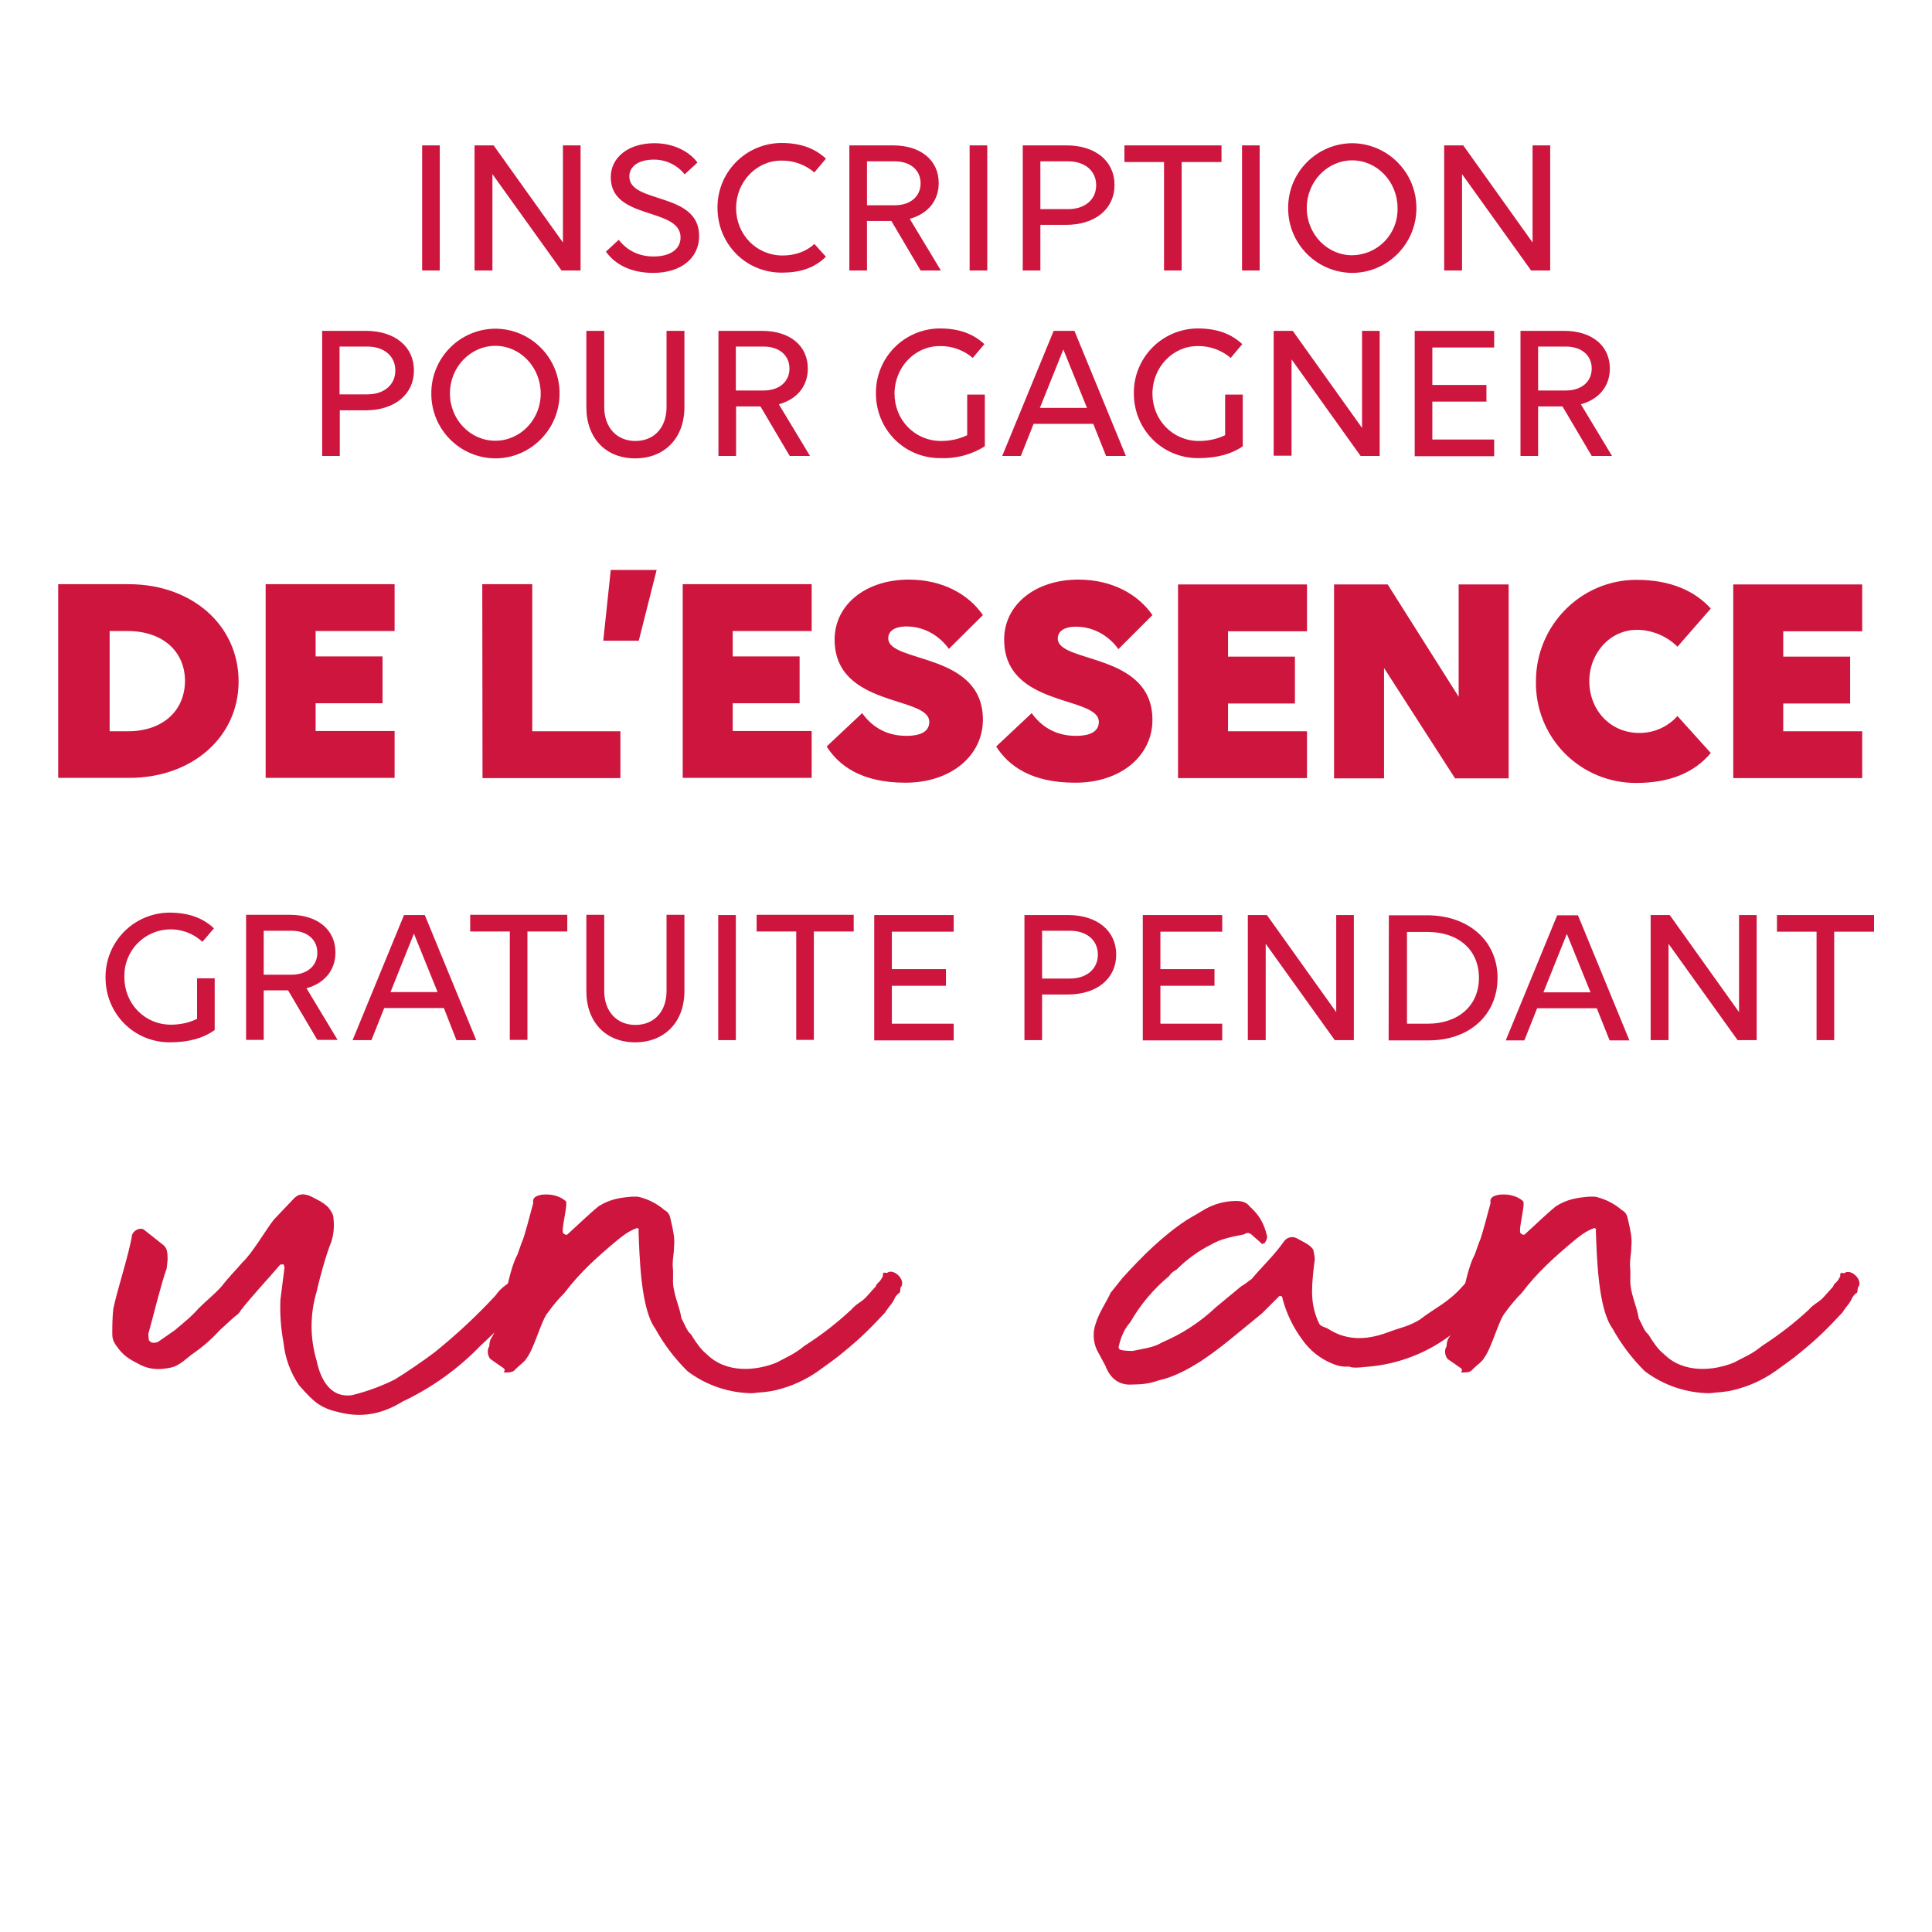
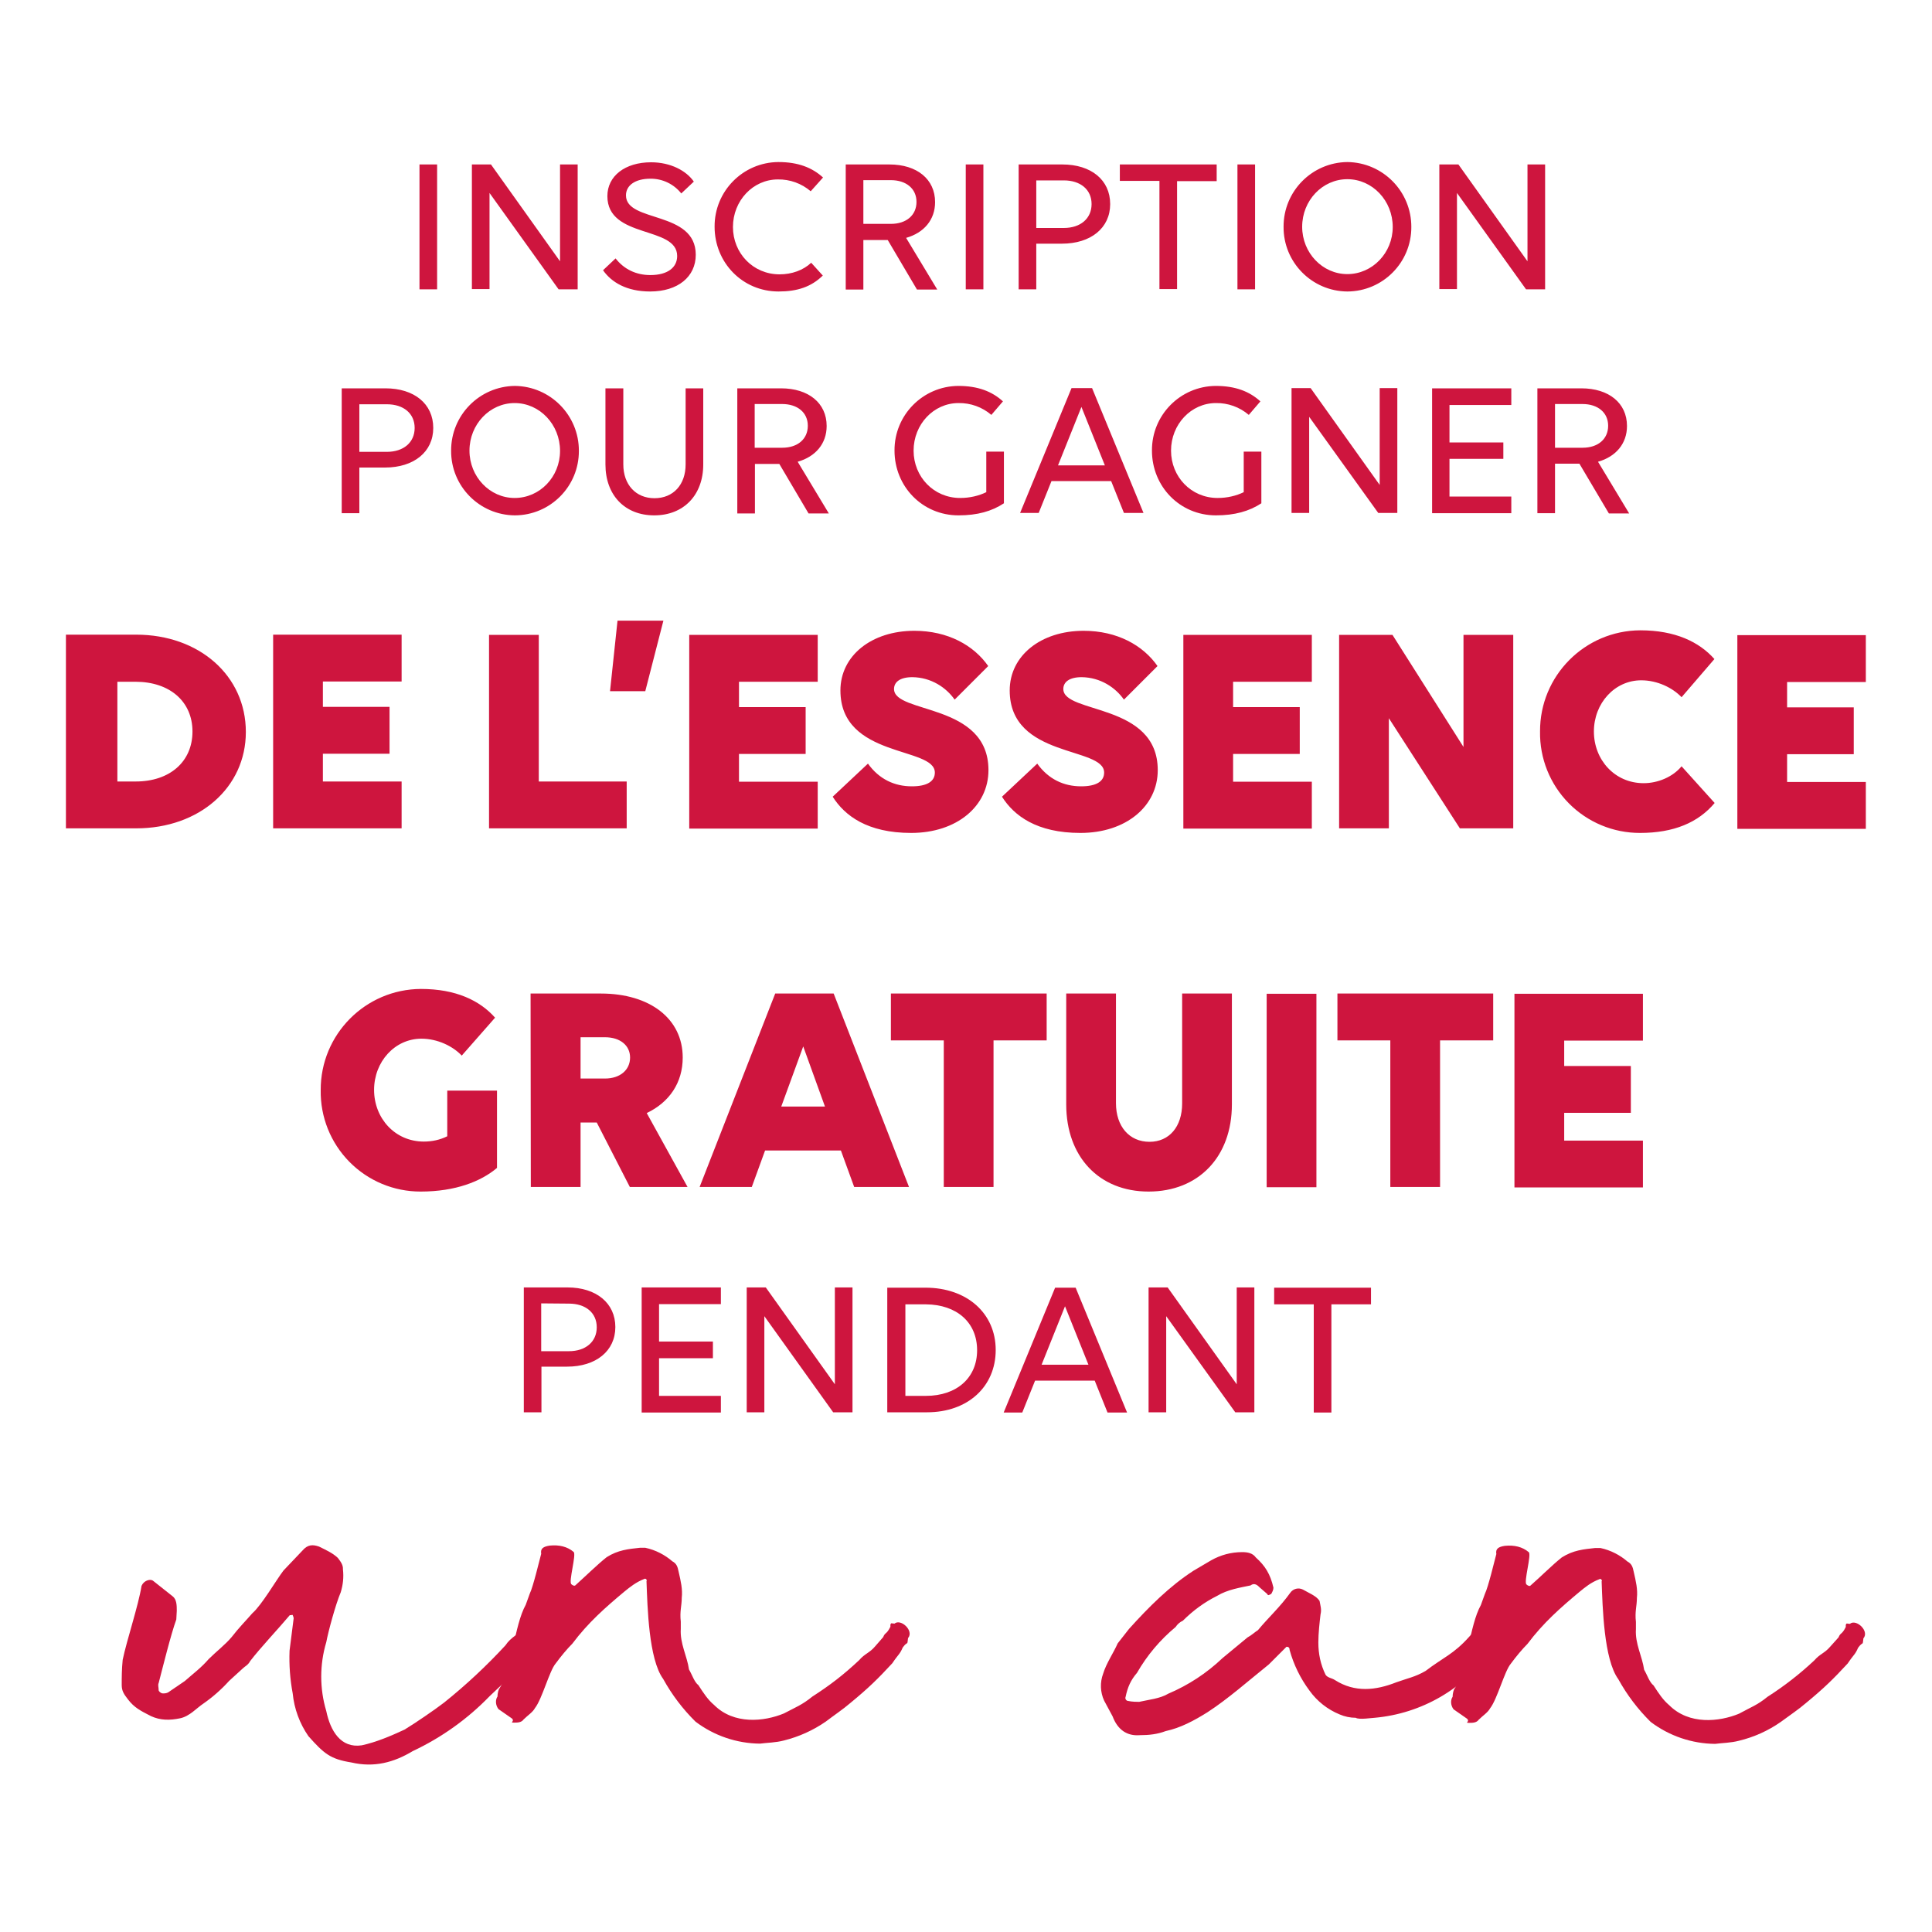
<svg xmlns="http://www.w3.org/2000/svg" width="80" height="80" viewBox="0 0 80 80">
-   <g fill="#CE153E">
-     <g>
-       <path d="M17.48 6.02h.73v5.18h-.73V6.02zM20.39 7.21v3.99h-.74V6.02h.79l2.87 4.02V6.02h.73v5.18h-.79l-2.86-3.99zM28.35 7.22a1.61 1.61 0 0 0-1.28-.61c-.62 0-1.01.27-1.01.7 0 1.14 2.89.62 2.89 2.46 0 .91-.74 1.53-1.9 1.53-.97 0-1.6-.38-1.96-.88l.53-.49c.35.45.85.69 1.44.69.71 0 1.12-.31 1.12-.79 0-1.26-2.89-.7-2.89-2.49 0-.83.74-1.41 1.81-1.41.81 0 1.46.36 1.78.8l-.53.49zM33.72 7.14a2.05 2.05 0 0 0-1.37-.49c-1.03 0-1.87.88-1.87 1.97 0 1.08.83 1.96 1.93 1.96.51 0 .99-.17 1.31-.48l.48.53c-.48.47-1.07.66-1.83.66-1.5 0-2.66-1.2-2.66-2.68a2.66 2.66 0 0 1 2.64-2.69c.82 0 1.4.23 1.85.65l-.48.57zM35.17 6.02h1.81c1.14 0 1.89.61 1.89 1.56 0 .74-.46 1.28-1.2 1.48l1.29 2.14h-.84l-1.21-2.05H35.9v2.05h-.73V6.02zm.73.66V8.5h1.15c.64 0 1.07-.36 1.07-.91s-.43-.91-1.07-.91H35.9zM40.15 6.02h.73v5.18h-.73V6.02zM42.35 6.02h1.81c1.2 0 1.99.65 1.99 1.64 0 .99-.8 1.65-2 1.65h-1.07v1.89h-.73V6.02zm.73.66v1.98h1.15c.7 0 1.16-.4 1.16-.99s-.46-.99-1.16-.99h-1.15zM48.93 6.71v4.49h-.73V6.71h-1.64v-.69h4.02v.69h-1.65zM51.43 6.02h.73v5.18h-.73V6.02zM58.65 8.62c0 1.48-1.2 2.68-2.66 2.68a2.67 2.67 0 0 1-2.65-2.68 2.67 2.67 0 0 1 2.65-2.69 2.68 2.68 0 0 1 2.66 2.69zm-.78 0c0-1.09-.84-1.98-1.88-1.98-1.03 0-1.88.88-1.88 1.97 0 1.08.84 1.96 1.88 1.96a1.9 1.9 0 0 0 1.88-1.95zM60.54 7.21v3.99h-.74V6.02h.79l2.87 4.02V6.02h.73v5.18h-.79l-2.86-3.99zM13.34 13.7h1.81c1.2 0 1.99.65 1.99 1.64 0 .99-.8 1.65-2 1.65h-1.07v1.89h-.73V13.7zm.72.65v1.98h1.15c.7 0 1.16-.4 1.16-.99s-.46-.99-1.16-.99h-1.15zM23.17 16.3c0 1.48-1.2 2.68-2.66 2.68a2.67 2.67 0 0 1-2.65-2.68 2.67 2.67 0 0 1 2.65-2.69 2.67 2.67 0 0 1 2.66 2.69zm-.78 0c0-1.09-.84-1.98-1.88-1.98-1.03 0-1.88.88-1.88 1.97 0 1.08.84 1.96 1.88 1.96s1.88-.88 1.88-1.95zM24.28 13.7h.74v3.16c0 .84.52 1.4 1.29 1.4.78 0 1.29-.56 1.29-1.4V13.7h.74v3.16c0 1.28-.82 2.12-2.04 2.12-1.22 0-2.02-.84-2.02-2.12V13.7zM29.75 13.7h1.81c1.14 0 1.89.61 1.89 1.56 0 .74-.46 1.28-1.2 1.48l1.29 2.14h-.84l-1.21-2.05h-1.01v2.05h-.73V13.7zm.72.65v1.82h1.15c.64 0 1.07-.36 1.07-.91s-.43-.91-1.07-.91h-1.15zM38.93 18.97c-1.5 0-2.66-1.2-2.66-2.68a2.66 2.66 0 0 1 2.64-2.69c.82 0 1.4.23 1.85.65l-.48.57a2.05 2.05 0 0 0-1.37-.49c-1.03 0-1.87.88-1.87 1.97 0 1.08.83 1.96 1.93 1.96.4 0 .77-.09 1.08-.24v-1.68h.73v2.14a3.2 3.2 0 0 1-1.85.49zM45.27 17.55H42.8l-.53 1.33h-.77l2.13-5.18h.86l2.13 5.18h-.82l-.53-1.33zm-1.24-3.08-.97 2.42h1.95l-.98-2.42zM49.61 18.97c-1.5 0-2.66-1.2-2.66-2.68a2.66 2.66 0 0 1 2.64-2.69c.82 0 1.4.23 1.85.65l-.48.57a2.05 2.05 0 0 0-1.37-.49c-1.03 0-1.87.88-1.87 1.97 0 1.08.83 1.96 1.93 1.96.4 0 .77-.09 1.08-.24v-1.68h.73v2.14c-.46.32-1.07.49-1.85.49zM53.48 14.88v3.99h-.74V13.7h.79l2.87 4.02V13.7h.73v5.18h-.79l-2.86-4zM58.58 13.7h3.29v.69h-2.56v1.55h2.24v.69h-2.24v1.57h2.56v.69h-3.29V13.7zM62.96 13.7h1.81c1.14 0 1.89.61 1.89 1.56 0 .74-.46 1.28-1.2 1.48l1.29 2.14h-.84l-1.21-2.05h-1.01v2.05h-.73V13.7zm.73.65v1.82h1.15c.64 0 1.07-.36 1.07-.91s-.43-.91-1.07-.91h-1.15z" />
+   <g>
+     <g fill="#CE153E">
+       <path d="M12.77 71.89a3.76 3.76 0 0 1-.65-1.77 7.9 7.9 0 0 1-.13-1.77l.17-1.34c0-.04-.04-.13-.04-.13s-.04-.04-.04 0H12c-.47.56-1.21 1.34-1.64 1.9-.09.17-.22.22-.3.3l-.57.52a6.3 6.3 0 0 1-1.08.95c-.26.17-.56.52-.95.6-.43.09-.82.09-1.21-.09-.43-.22-.69-.35-.95-.69-.17-.22-.26-.35-.26-.6 0-.3 0-.65.04-1.04.17-.82.65-2.24.78-3.06.09-.22.35-.3.47-.22l.82.65c.17.13.17.39.17.6l-.02.36c-.22.6-.56 1.98-.73 2.63-.04.09 0 .17 0 .3 0 .04.09.13.17.13.09 0 .13 0 .22-.04l.69-.47c.34-.3.69-.56.99-.91.3-.3.69-.6.95-.91.3-.39.6-.69.86-.99.39-.34.99-1.38 1.29-1.77l.78-.82c.22-.26.43-.26.69-.17.26.13.56.26.78.47.13.17.22.3.21.47.04.34 0 .65-.09.95-.22.52-.52 1.64-.6 2.07a4.98 4.98 0 0 0 0 2.85c.17.82.6 1.55 1.47 1.42.6-.13 1.21-.39 1.77-.65.43-.26 1.25-.82 1.64-1.12a23.18 23.18 0 0 0 2.54-2.37c.22-.34.56-.47.86-.78.3-.43.95.22.69.6-.43.52-.73 1.03-1.29 1.42l-.91.86a10.86 10.86 0 0 1-3.19 2.28c-.78.47-1.6.69-2.54.47-.87-.14-1.13-.36-1.78-1.09z" />
+       <path d="M33.64 70.25c.73-.47 1.29-.9 1.94-1.51.22-.26.43-.3.65-.56l.34-.39c.09-.22.13-.09.3-.43v-.09c.04-.09.04-.04.17-.04.26-.22.82.3.56.6-.04.35 0 .09-.22.39-.13.3-.17.26-.43.65-.6.65-.99 1.03-1.73 1.64-.3.26-.69.52-1.03.78a5.3 5.3 0 0 1-1.73.78c-.34.09-.69.09-.99.13a4.49 4.49 0 0 1-2.67-.91 7.72 7.72 0 0 1-1.34-1.77c-.6-.82-.65-2.98-.69-4.05.04-.04-.04-.13-.09-.09-.34.13-.6.34-.82.52-.78.65-1.51 1.29-2.16 2.16-.22.22-.47.52-.69.82-.26.3-.56 1.47-.86 1.85-.09.17-.3.3-.47.47-.09.13-.26.13-.39.13-.22 0 .04-.04-.09-.17l-.56-.39c-.13-.17-.13-.39-.04-.52 0-.13.04-.3.09-.35.52-.82.6-2.59 1.08-3.45l.17-.47c.13-.26.39-1.34.47-1.64-.04-.22.09-.3.35-.34.39-.04.73.04.99.26.13.09-.22 1.25-.09 1.34.04.04.13.09.17.04.39-.35.91-.86 1.29-1.16.47-.3.91-.34 1.38-.39h.22c.43.09.82.3 1.12.56.17.09.22.22.26.43.09.39.17.73.13 1.08 0 .34-.09.56-.04.99v.3c-.04.6.26 1.12.34 1.68.13.22.22.52.39.65.22.34.39.6.65.82.82.82 2.07.69 2.89.35.49-.26.75-.35 1.18-.7zM55.47 70.99a2.87 2.87 0 0 1-1.25-.99 5.05 5.05 0 0 1-.82-1.68c0-.13-.09-.13-.13-.13l-.73.73c-.86.69-1.68 1.42-2.54 1.98-.56.35-1.12.65-1.73.78-.34.13-.69.17-1.08.17-.52.04-.91-.22-1.12-.78l-.35-.65a1.45 1.45 0 0 1-.04-1.12c.13-.43.43-.86.6-1.25l.47-.6c.82-.91 1.68-1.77 2.67-2.41l.73-.43c.39-.22.82-.34 1.29-.34.22 0 .43.04.56.22.39.35.6.69.73 1.25 0 .09-.04.17-.09.26-.09.04-.13.09-.17 0l-.3-.26c-.09-.09-.22-.22-.39-.09-.43.09-.95.17-1.38.43-.52.26-.99.6-1.42 1.03a.7.7 0 0 0-.3.26 6.99 6.99 0 0 0-1.6 1.9c-.26.3-.39.6-.47.99-.04.09.04.17.09.17.17.04.39.04.47.04.39-.09.86-.13 1.21-.34a7.49 7.49 0 0 0 2.24-1.47l1.04-.86c.17-.09.3-.22.43-.3.43-.52.91-.95 1.34-1.55a.41.41 0 0 1 .52-.13c.22.13.56.26.69.47.04.22.09.35.04.56-.04.34-.09.78-.09 1.16 0 .47.09.91.3 1.34.09.13.26.13.39.22.82.52 1.68.43 2.54.09.47-.17.78-.22 1.21-.47.73-.56 1.16-.69 1.81-1.42.17-.17.78-.91.91-1.12l.13-.09c0-.04.39-.04.39 0l.17.26c.17.39-.47 1.21-.69 1.51a6.6 6.6 0 0 1-4.83 2.8c-.09 0-.65.09-.78 0a1.7 1.7 0 0 1-.67-.14z" />
+       <path d="M73.19 70.26a13.3 13.3 0 0 0 1.94-1.51c.22-.26.43-.3.65-.56l.35-.39c.09-.22.13-.09.3-.43v-.09c.04-.09.04-.04.17-.04.26-.22.82.3.56.6-.04.35 0 .09-.22.39-.13.3-.17.26-.43.65-.6.65-.99 1.03-1.73 1.64-.3.26-.69.52-1.04.78a5.1 5.1 0 0 1-1.73.78c-.34.09-.69.09-.99.13a4.49 4.49 0 0 1-2.67-.91 7.72 7.72 0 0 1-1.34-1.77c-.6-.82-.65-2.98-.69-4.05.04-.04-.04-.13-.09-.09-.35.13-.6.34-.82.52-.78.65-1.51 1.29-2.16 2.16-.22.22-.47.52-.69.82-.26.3-.56 1.47-.86 1.85-.09.17-.3.3-.47.47-.09.13-.26.13-.39.13-.22 0 .04-.04-.09-.17l-.56-.39c-.13-.17-.13-.39-.04-.52 0-.13.04-.3.09-.35.52-.82.6-2.59 1.08-3.45l.17-.47c.13-.26.39-1.34.47-1.64-.04-.22.09-.3.35-.34.39-.04.73.04.99.26.13.09-.22 1.25-.09 1.34.04.04.13.09.17.04.39-.34.91-.86 1.29-1.16.47-.3.91-.34 1.38-.39h.22c.43.09.82.3 1.12.56.17.09.22.22.26.43.09.39.17.73.13 1.08 0 .34-.09.56-.04.99v.3c-.04.6.26 1.12.34 1.68.13.22.22.52.39.65.22.34.39.6.65.82.82.82 2.07.69 2.89.35.49-.27.75-.35 1.18-.7z" />
+     </g>
+     <g fill="#CE153E">
+       <path d="M21.69 53.31h1.81c1.19 0 1.98.65 1.98 1.64 0 .99-.8 1.64-2 1.64h-1.06v1.89h-.73v-5.17zm.72.66v1.98h1.15c.69 0 1.15-.39 1.15-.99s-.46-.98-1.15-.98l-1.15-.01zM26.57 53.31h3.28V54h-2.56v1.55h2.23v.69h-2.23v1.56h2.56v.69h-3.28v-5.18zM31.65 54.5v3.98h-.73v-5.17h.79l2.86 4.01v-4.01h.73v5.17h-.8l-2.85-3.98zM36.74 53.32h1.58c1.72 0 2.91 1.06 2.91 2.58s-1.16 2.58-2.84 2.58h-1.65v-5.16zm.75.69v3.79h.85c1.28 0 2.12-.75 2.12-1.89 0-1.15-.84-1.89-2.12-1.9h-.85zM45.33 57.17h-2.47l-.53 1.32h-.77l2.13-5.17h.85l2.13 5.17h-.81l-.53-1.32zm-1.23-3.08-.97 2.42h1.94l-.97-2.42zM48.29 54.5v3.98h-.73v-5.17h.79l2.86 4.01v-4.01h.73v5.17h-.79l-2.86-3.98zM55.13 54.01v4.48h-.73v-4.48h-1.64v-.69h4.01v.69h-1.64z" />
+     </g>
+     <g fill="#CE153E">
+       <path d="M17.37 6.81h.73v5.17h-.73V6.81zM20.27 7.99v3.98h-.73V6.81h.79l2.86 4.01V6.81h.73v5.17h-.79l-2.86-3.99zM28.21 8.01a1.61 1.61 0 0 0-1.28-.61c-.62 0-1.01.27-1.01.69 0 1.14 2.89.62 2.89 2.46 0 .91-.74 1.52-1.89 1.52-.97 0-1.6-.38-1.95-.88l.52-.49c.35.45.85.69 1.44.69.71 0 1.11-.31 1.11-.79 0-1.26-2.89-.7-2.89-2.48 0-.83.73-1.4 1.81-1.4.81 0 1.46.35 1.77.8l-.52.49zM33.57 7.92a2.04 2.04 0 0 0-1.36-.49c-1.03 0-1.86.88-1.86 1.97 0 1.08.83 1.96 1.93 1.96.51 0 .98-.17 1.31-.48l.48.53c-.48.47-1.06.66-1.83.66-1.5 0-2.65-1.2-2.65-2.68a2.66 2.66 0 0 1 2.64-2.68c.82 0 1.4.23 1.85.64l-.51.57zM35.02 6.81h1.81c1.14 0 1.89.61 1.89 1.56 0 .73-.46 1.27-1.2 1.48l1.29 2.14h-.84l-1.21-2.05h-1.01v2.05h-.73V6.81zm.73.65v1.81h1.14c.64 0 1.06-.36 1.06-.91s-.43-.9-1.06-.9h-1.14zM39.99 6.81h.73v5.17h-.73V6.81zM42.18 6.81h1.81c1.19 0 1.98.64 1.98 1.64 0 .99-.8 1.64-2 1.64h-1.06v1.89h-.73V6.81zm.73.65v1.98h1.14c.69 0 1.15-.39 1.15-.99s-.46-.98-1.15-.98h-1.14zM48.74 7.49v4.48h-.73V7.49h-1.64v-.68h4.01v.69h-1.64zM51.24 6.81h.73v5.17h-.73V6.81zM58.44 9.4a2.66 2.66 0 0 1-2.65 2.67 2.66 2.66 0 0 1-2.64-2.68 2.67 2.67 0 0 1 2.64-2.68 2.68 2.68 0 0 1 2.65 2.69zm-.77 0c0-1.09-.84-1.98-1.88-1.98-1.03 0-1.87.88-1.87 1.97 0 1.08.84 1.96 1.87 1.96 1.04 0 1.88-.88 1.88-1.95zM60.33 7.99v3.98h-.73V6.81h.79l2.86 4.01V6.81h.73v5.17h-.79l-2.86-3.99zM14.15 16.08h1.81c1.19 0 1.98.64 1.98 1.64 0 .99-.8 1.64-2 1.64h-1.06v1.89h-.73v-5.17zm.73.65v1.98h1.14c.69 0 1.15-.39 1.15-.99s-.46-.98-1.15-.98h-1.14zM23.97 18.67a2.66 2.66 0 0 1-2.65 2.67 2.66 2.66 0 0 1-2.64-2.68 2.67 2.67 0 0 1 2.64-2.68 2.68 2.68 0 0 1 2.65 2.69zm-.78 0c0-1.09-.84-1.98-1.88-1.98-1.03 0-1.87.88-1.87 1.97 0 1.08.84 1.96 1.87 1.96 1.04 0 1.88-.87 1.88-1.95zM25.08 16.08h.73v3.15c0 .84.52 1.4 1.29 1.4.78 0 1.29-.56 1.29-1.4v-3.15h.73v3.15c0 1.27-.81 2.11-2.03 2.11s-2.02-.84-2.02-2.11v-3.15zM30.53 16.08h1.81c1.14 0 1.89.61 1.89 1.56 0 .73-.46 1.27-1.2 1.48l1.29 2.14h-.84l-1.21-2.05h-1.01v2.05h-.73v-5.18zm.72.65v1.81h1.14c.64 0 1.06-.36 1.06-.91s-.43-.9-1.06-.9h-1.14zM39.69 21.34c-1.5 0-2.65-1.2-2.65-2.68a2.66 2.66 0 0 1 2.64-2.68c.82 0 1.4.23 1.85.64l-.48.56a2.04 2.04 0 0 0-1.36-.49c-1.03 0-1.86.88-1.86 1.97 0 1.08.83 1.96 1.93 1.96.4 0 .77-.09 1.08-.24V18.7h.73v2.14c-.5.33-1.1.5-1.88.5zM46.01 19.92h-2.47l-.53 1.32h-.77l2.13-5.17h.85l2.13 5.17h-.81l-.53-1.32zm-1.23-3.07-.97 2.42h1.94l-.97-2.42zM50.35 21.34c-1.5 0-2.65-1.2-2.65-2.68a2.66 2.66 0 0 1 2.64-2.68c.82 0 1.4.23 1.85.64l-.48.56a2.04 2.04 0 0 0-1.36-.49c-1.03 0-1.86.88-1.86 1.97 0 1.08.83 1.96 1.93 1.96.4 0 .77-.09 1.08-.24V18.7h.73v2.14c-.5.33-1.11.5-1.88.5zM54.21 17.26v3.98h-.73v-5.17h.79l2.86 4.01v-4.01h.73v5.17h-.79l-2.86-3.98zM59.3 16.08h3.28v.69h-2.56v1.55h2.23V19h-2.23v1.56h2.56v.69H59.3v-5.17zM63.67 16.08h1.81c1.14 0 1.89.61 1.89 1.56 0 .73-.46 1.27-1.2 1.48l1.29 2.14h-.84L65.4 19.2h-1.01v2.05h-.73v-5.17zm.72.65v1.81h1.14c.64 0 1.06-.36 1.06-.91s-.43-.9-1.06-.9h-1.14z" />
+     </g>
+     <g fill="#CE153E">
+       <path d="M2.73 26.28h2.91c2.61 0 4.54 1.7 4.54 4.03 0 2.3-1.93 3.99-4.54 3.99H2.73v-8.02zm2.13 1.94v4.14h.76c1.41 0 2.35-.82 2.35-2.07 0-1.24-.94-2.06-2.36-2.06h-.75zM11.31 26.28h5.32v1.94h-3.26v1.05h2.76v1.94h-2.76v1.15h3.26v1.94h-5.32v-8.02zM20.25 26.29h2.06v6.07h3.64v1.94h-5.7v-8.01zM26.72 28.62h-1.46l.31-2.92h1.9l-.75 2.92zM28.54 26.29h5.32v1.94H30.6v1.05h2.76v1.94H30.6v1.15h3.26v1.94h-5.32v-8.02zM39.53 28.97c-.35-.5-.97-.92-1.75-.93-.51 0-.76.2-.76.49 0 1.04 3.91.56 3.91 3.36 0 1.49-1.31 2.6-3.2 2.6-1.81 0-2.75-.71-3.25-1.5l1.46-1.37c.46.64 1.09.94 1.82.94.62 0 .95-.2.95-.57 0-1.09-3.91-.58-3.91-3.4 0-1.44 1.29-2.47 3.06-2.47 1.39 0 2.46.6 3.06 1.46l-1.39 1.39zM46.54 28.97c-.35-.5-.97-.92-1.75-.93-.51 0-.76.2-.76.49 0 1.04 3.91.56 3.91 3.36 0 1.49-1.31 2.6-3.2 2.6-1.81 0-2.75-.71-3.25-1.5l1.46-1.37c.46.64 1.09.94 1.82.94.62 0 .95-.2.95-.57 0-1.09-3.91-.58-3.91-3.4 0-1.44 1.29-2.47 3.06-2.47 1.39 0 2.46.6 3.06 1.46l-1.39 1.39zM49 26.29h5.32v1.94h-3.26v1.05h2.76v1.94h-2.76v1.15h3.26v1.94H49v-8.02zM57.51 29.74v4.56h-2.06v-8.01h2.21l2.94 4.64v-4.64h2.06v8.01h-2.21l-2.94-4.56zM69.63 28.87c-.37-.39-1-.7-1.67-.7-1.1 0-1.96.95-1.96 2.12 0 1.17.86 2.14 2.06 2.14.59 0 1.21-.26 1.57-.7L71 33.25c-.68.81-1.69 1.24-3.09 1.24a4.13 4.13 0 0 1-4.14-4.2 4.17 4.17 0 0 1 4.15-4.19c1.45 0 2.44.48 3.07 1.19l-1.36 1.58zM71.94 26.3h5.32v1.94H74v1.05h2.76v1.94H74v1.15h3.26v1.94h-5.32V26.3z" />
    </g>
    <g>
-       <path d="M12.39 57.37a3.8 3.8 0 0 1-.65-1.77 7.94 7.94 0 0 1-.13-1.77l.17-1.34c0-.04-.04-.13-.04-.13s-.04-.04-.04 0h-.09c-.48.56-1.21 1.34-1.64 1.9-.09.17-.22.22-.3.3l-.57.52a6.3 6.3 0 0 1-1.08.95c-.26.17-.56.52-.95.6-.43.09-.82.09-1.21-.09-.43-.22-.69-.35-.95-.69-.17-.22-.26-.35-.26-.61 0-.3 0-.65.04-1.04.17-.82.65-2.25.78-3.07.09-.22.35-.3.48-.22l.82.65c.17.13.17.39.17.61l-.04.36c-.22.6-.56 1.99-.74 2.64-.04.09 0 .17 0 .3 0 .04.09.13.17.13.09 0 .13 0 .22-.04l.69-.48c.35-.3.69-.56.99-.91.3-.3.69-.61.95-.91.3-.39.61-.69.86-.99.39-.35.99-1.38 1.3-1.77l.78-.82c.22-.26.43-.26.69-.17.26.13.56.26.78.48.13.17.22.3.22.48.04.35 0 .65-.09.95-.22.52-.52 1.64-.61 2.07a4.98 4.98 0 0 0 0 2.85c.17.82.6 1.56 1.47 1.43a8.54 8.54 0 0 0 1.77-.65c.43-.26 1.25-.82 1.64-1.12a23.36 23.36 0 0 0 2.55-2.38c.22-.35.56-.47.86-.78.3-.43.95.22.69.61-.43.52-.73 1.04-1.3 1.43l-.91.86a11.02 11.02 0 0 1-3.2 2.29c-.78.48-1.6.69-2.55.47-.83-.18-1.09-.39-1.74-1.13z" />
-       <path d="M33.31 55.73c.73-.47 1.3-.91 1.95-1.51.22-.26.43-.3.65-.56l.35-.39c.09-.22.13-.09.3-.43v-.09c.04-.09.04-.04.17-.04.26-.22.82.3.56.61-.04.35 0 .09-.22.39-.13.3-.17.26-.43.65-.61.65-.99 1.04-1.73 1.64-.3.26-.69.52-1.04.78a5.1 5.1 0 0 1-1.73.78c-.35.09-.69.09-.99.13a4.52 4.52 0 0 1-2.68-.91 7.72 7.72 0 0 1-1.34-1.77c-.6-.82-.65-2.98-.69-4.06.04-.04-.04-.13-.09-.09-.35.13-.61.35-.82.52-.78.65-1.51 1.3-2.16 2.16-.22.22-.48.52-.69.82-.26.3-.56 1.47-.86 1.86-.09.17-.3.3-.48.48-.09.13-.26.13-.39.13-.22 0 .04-.04-.09-.17l-.56-.39c-.13-.17-.13-.39-.04-.52 0-.13.04-.3.09-.35.52-.82.61-2.59 1.08-3.46l.17-.48c.13-.26.39-1.34.48-1.64-.04-.22.09-.3.35-.35.39-.04.73.04.99.26.13.09-.22 1.25-.09 1.34.04.04.13.09.17.04.39-.35.91-.86 1.3-1.17.48-.3.91-.35 1.38-.39h.22c.43.09.82.3 1.12.56.17.09.22.22.26.43.09.39.17.73.13 1.08 0 .35-.09.56-.04.99v.3c-.04.61.26 1.12.35 1.69.13.22.22.52.39.65.22.35.39.61.65.82.82.82 2.07.69 2.9.35.46-.25.72-.34 1.15-.69zM55.18 56.47a2.81 2.81 0 0 1-1.25-.99 5 5 0 0 1-.82-1.69c0-.13-.09-.13-.13-.13l-.73.73c-.86.69-1.69 1.43-2.55 1.99-.56.35-1.12.65-1.73.78-.35.13-.69.17-1.08.17-.52.04-.91-.22-1.12-.78l-.35-.65a1.45 1.45 0 0 1-.04-1.12c.13-.43.43-.86.61-1.25l.48-.6c.82-.91 1.69-1.77 2.68-2.42l.73-.43a2.6 2.6 0 0 1 1.3-.35c.22 0 .43.04.56.22.39.35.6.69.73 1.25 0 .09-.04.17-.09.26-.09.04-.13.09-.17 0l-.3-.26c-.09-.09-.22-.22-.39-.09-.43.09-.95.17-1.38.43-.52.26-.99.6-1.43 1.04a.7.7 0 0 0-.3.26 6.94 6.94 0 0 0-1.6 1.9c-.26.3-.39.61-.48.99-.04.09.04.17.09.17.17.04.39.04.48.04.39-.09.86-.13 1.21-.35a7.53 7.53 0 0 0 2.25-1.47l1.04-.86c.17-.09.3-.22.43-.3.43-.52.91-.95 1.34-1.56a.41.41 0 0 1 .52-.13c.22.13.56.26.69.48.04.22.09.35.04.56-.04.35-.09.78-.09 1.17 0 .48.09.91.3 1.34.09.13.26.13.39.22.82.52 1.69.43 2.55.09.48-.17.78-.22 1.21-.48.73-.56 1.17-.69 1.82-1.43.17-.17.78-.91.91-1.12l.13-.09c0-.04.39-.04.39 0l.17.26c.17.39-.48 1.21-.69 1.51a6.58 6.58 0 0 1-4.84 2.81c-.09 0-.65.09-.78 0-.32.01-.49-.03-.71-.12z" />
-       <path d="M72.95 55.74c.73-.48 1.3-.91 1.95-1.51.22-.26.43-.3.65-.56l.35-.39c.09-.22.13-.09.3-.43v-.09c.04-.09.04-.04.17-.04.26-.22.82.3.56.6-.04.35 0 .09-.22.39-.13.3-.17.26-.43.65-.61.65-.99 1.04-1.73 1.64-.3.26-.69.52-1.04.78a5.1 5.1 0 0 1-1.73.78c-.35.09-.69.09-.99.13a4.52 4.52 0 0 1-2.68-.91 7.72 7.72 0 0 1-1.34-1.77c-.6-.82-.65-2.98-.69-4.06.04-.04-.04-.13-.09-.09-.35.13-.61.35-.82.52-.78.65-1.51 1.3-2.16 2.16-.22.22-.48.52-.69.82-.26.3-.56 1.47-.86 1.86-.09.17-.3.3-.48.48-.09.13-.26.13-.39.13-.22 0 .04-.04-.09-.17l-.56-.39c-.13-.17-.13-.39-.04-.52 0-.13.04-.3.09-.35.52-.82.61-2.59 1.08-3.46l.17-.48c.13-.26.39-1.34.48-1.64-.04-.22.09-.3.35-.35.39-.04.73.04.99.26.13.09-.22 1.25-.09 1.34.04.04.13.09.17.04.39-.35.91-.86 1.3-1.17.48-.3.91-.35 1.38-.39h.22c.43.09.82.3 1.12.56.17.09.22.22.26.43.09.39.17.73.13 1.08 0 .35-.09.56-.04.99v.3c-.04.61.26 1.12.35 1.69.13.22.22.52.39.65.22.35.39.61.65.82.82.82 2.07.69 2.9.35.46-.25.72-.33 1.15-.68z" />
-     </g>
-     <g>
-       <path d="M2.41 24.19h2.92c2.62 0 4.55 1.7 4.55 4.03 0 2.3-1.93 4-4.55 3.99H2.41v-8.02zm2.13 1.94v4.15h.76c1.42 0 2.35-.83 2.36-2.08 0-1.24-.94-2.07-2.37-2.07h-.75zM11 24.19h5.34v1.94h-3.27v1.05h2.77v1.94h-2.77v1.15h3.27v1.94H11v-8.02zM19.97 24.19h2.07v6.09h3.65v1.94h-5.71l-.01-8.03zM26.45 26.53h-1.47l.31-2.93h1.9l-.74 2.93zM28.27 24.19h5.34v1.94h-3.27v1.05h2.77v1.94h-2.77v1.15h3.27v1.94h-5.34v-8.02zM39.29 26.87c-.35-.5-.98-.93-1.75-.93-.51 0-.76.2-.76.49 0 1.04 3.92.56 3.92 3.37 0 1.49-1.32 2.61-3.21 2.61-1.82 0-2.76-.71-3.26-1.5l1.47-1.38c.46.64 1.09.94 1.83.94.63 0 .95-.2.95-.58 0-1.09-3.92-.58-3.92-3.41 0-1.44 1.29-2.48 3.07-2.48 1.39 0 2.47.6 3.07 1.47l-1.41 1.4zM46.31 26.88c-.35-.5-.98-.93-1.75-.93-.51 0-.76.2-.76.49 0 1.04 3.92.56 3.92 3.37 0 1.49-1.32 2.61-3.21 2.6-1.82 0-2.76-.71-3.26-1.5l1.47-1.38c.46.64 1.09.94 1.83.94.63 0 .95-.2.95-.58 0-1.09-3.92-.58-3.92-3.41 0-1.44 1.29-2.48 3.07-2.48 1.39 0 2.47.6 3.07 1.47l-1.41 1.41zM48.78 24.2h5.34v1.94h-3.27v1.05h2.77v1.94h-2.77v1.15h3.27v1.94h-5.34V24.2zM57.31 27.66v4.57h-2.07V24.2h2.22l2.94 4.65V24.2h2.07v8.03h-2.22l-2.94-4.57zM69.46 26.78c-.38-.39-1-.7-1.68-.7-1.1 0-1.97.95-1.97 2.13s.86 2.14 2.07 2.14a2.1 2.1 0 0 0 1.58-.7l1.38 1.53c-.68.81-1.69 1.24-3.09 1.24a4.13 4.13 0 0 1-4.15-4.21c0-2.32 1.87-4.2 4.16-4.2 1.45 0 2.44.48 3.08 1.19l-1.38 1.58zM71.77 24.2h5.34v1.94h-3.27v1.05h2.77v1.94h-2.77v1.15h3.27v1.94h-5.34V24.2z" />
-     </g>
-     <g>
-       <path d="M7.03 43.16c-1.5 0-2.66-1.2-2.66-2.68a2.66 2.66 0 0 1 2.64-2.69c.82 0 1.4.23 1.85.65l-.48.56a1.92 1.92 0 0 0-3.23 1.47c0 1.08.83 1.96 1.93 1.96.4 0 .77-.09 1.08-.24v-1.68h.73v2.14c-.47.34-1.08.51-1.86.51zM10.19 37.88H12c1.14 0 1.89.61 1.89 1.56 0 .74-.46 1.28-1.2 1.48l1.29 2.14h-.84l-1.21-2.05h-1.01v2.05h-.73v-5.18zm.73.66v1.82h1.15c.64 0 1.07-.36 1.07-.91s-.43-.91-1.07-.91h-1.15zM18.38 41.74h-2.47l-.53 1.33h-.78l2.13-5.18h.86l2.13 5.18h-.82l-.52-1.33zm-1.24-3.08-.97 2.42h1.95l-.98-2.42zM21.84 38.57v4.49h-.73v-4.49h-1.64v-.69h4.02v.69h-1.65zM24.28 37.88h.74v3.16c0 .84.52 1.4 1.29 1.4.78 0 1.29-.56 1.29-1.4v-3.16h.74v3.16c0 1.28-.82 2.12-2.04 2.12-1.22 0-2.02-.84-2.02-2.12v-3.16zM29.74 37.89h.73v5.18h-.73v-5.18zM33.7 38.57v4.49h-.73v-4.49h-1.64v-.69h4.02v.69H33.7zM36.2 37.89h3.29v.69h-2.56v1.55h2.24v.69h-2.24v1.57h2.56v.69H36.2v-5.19zM42.42 37.89h1.81c1.2 0 1.99.65 1.99 1.64 0 .99-.8 1.65-2 1.65h-1.07v1.89h-.73v-5.18zm.73.65v1.98h1.15c.7 0 1.16-.4 1.16-.99 0-.6-.46-.99-1.16-.99h-1.15zM47.32 37.89h3.29v.69h-2.56v1.55h2.24v.69h-2.24v1.57h2.56v.69h-3.29v-5.19zM52.41 39.08v3.99h-.74v-5.18h.79l2.87 4.02v-4.02h.73v5.18h-.79l-2.86-3.99zM57.51 37.9h1.58c1.72 0 2.92 1.06 2.92 2.59 0 1.53-1.16 2.59-2.85 2.59H57.5l.01-5.18zm.75.69v3.8h.85c1.28 0 2.13-.75 2.13-1.9s-.84-1.9-2.13-1.9h-.85zM66.12 41.75h-2.47l-.53 1.33h-.77l2.13-5.18h.86l2.13 5.18h-.82l-.53-1.33zm-1.24-3.08-.97 2.42h1.95l-.98-2.42zM69.09 39.08v3.99h-.74v-5.18h.79l2.87 4.02v-4.02h.73v5.18h-.79l-2.86-3.99zM75.95 38.58v4.49h-.73v-4.49h-1.64v-.69h4.02v.69h-1.65z" />
+       <g fill="#CE153E">
+         <path d="M17.42 49.34a4.13 4.13 0 0 1-4.14-4.2 4.17 4.17 0 0 1 4.15-4.19c1.45 0 2.44.48 3.07 1.19l-1.38 1.57c-.37-.39-1-.7-1.67-.7-1.1 0-1.96.95-1.96 2.12 0 1.17.86 2.14 2.06 2.14.34 0 .67-.07.97-.22v-1.89h2.06v3.2c-.66.56-1.72.98-3.16.98zM21.97 41.14h2.91c2.04 0 3.39 1.05 3.39 2.65 0 1.04-.55 1.85-1.49 2.3l1.69 3.06h-2.39l-1.37-2.67h-.67v2.67h-2.06l-.01-8.01zm2.07 1.81v1.71h1.01c.62 0 1.04-.35 1.04-.87 0-.5-.41-.84-1.04-.84h-1.01zM34.82 47.64h-3.14l-.55 1.51h-2.16l3.13-8.01h2.42l3.12 8.01h-2.27l-.55-1.51zm-1.56-4.31-.91 2.49h1.81l-.9-2.49zM41.14 43.08v6.07h-2.06v-6.07h-2.19v-1.94h6.45v1.94h-2.2zM44.15 41.14h2.06v4.54c0 .96.55 1.6 1.39 1.6.81 0 1.35-.62 1.35-1.59v-4.55h2.06v4.59c0 2.17-1.38 3.61-3.45 3.61-2.05 0-3.41-1.44-3.41-3.61v-4.59zM52.45 41.15h2.06v8.01h-2.06v-8.01zM59.63 43.08v6.07h-2.06v-6.07h-2.19v-1.94h6.45v1.94h-2.2zM62.71 41.15h5.32v1.94h-3.26v1.05h2.76v1.94h-2.76v1.15h3.26v1.94h-5.32v-8.02z" />
+       </g>
    </g>
  </g>
</svg>
